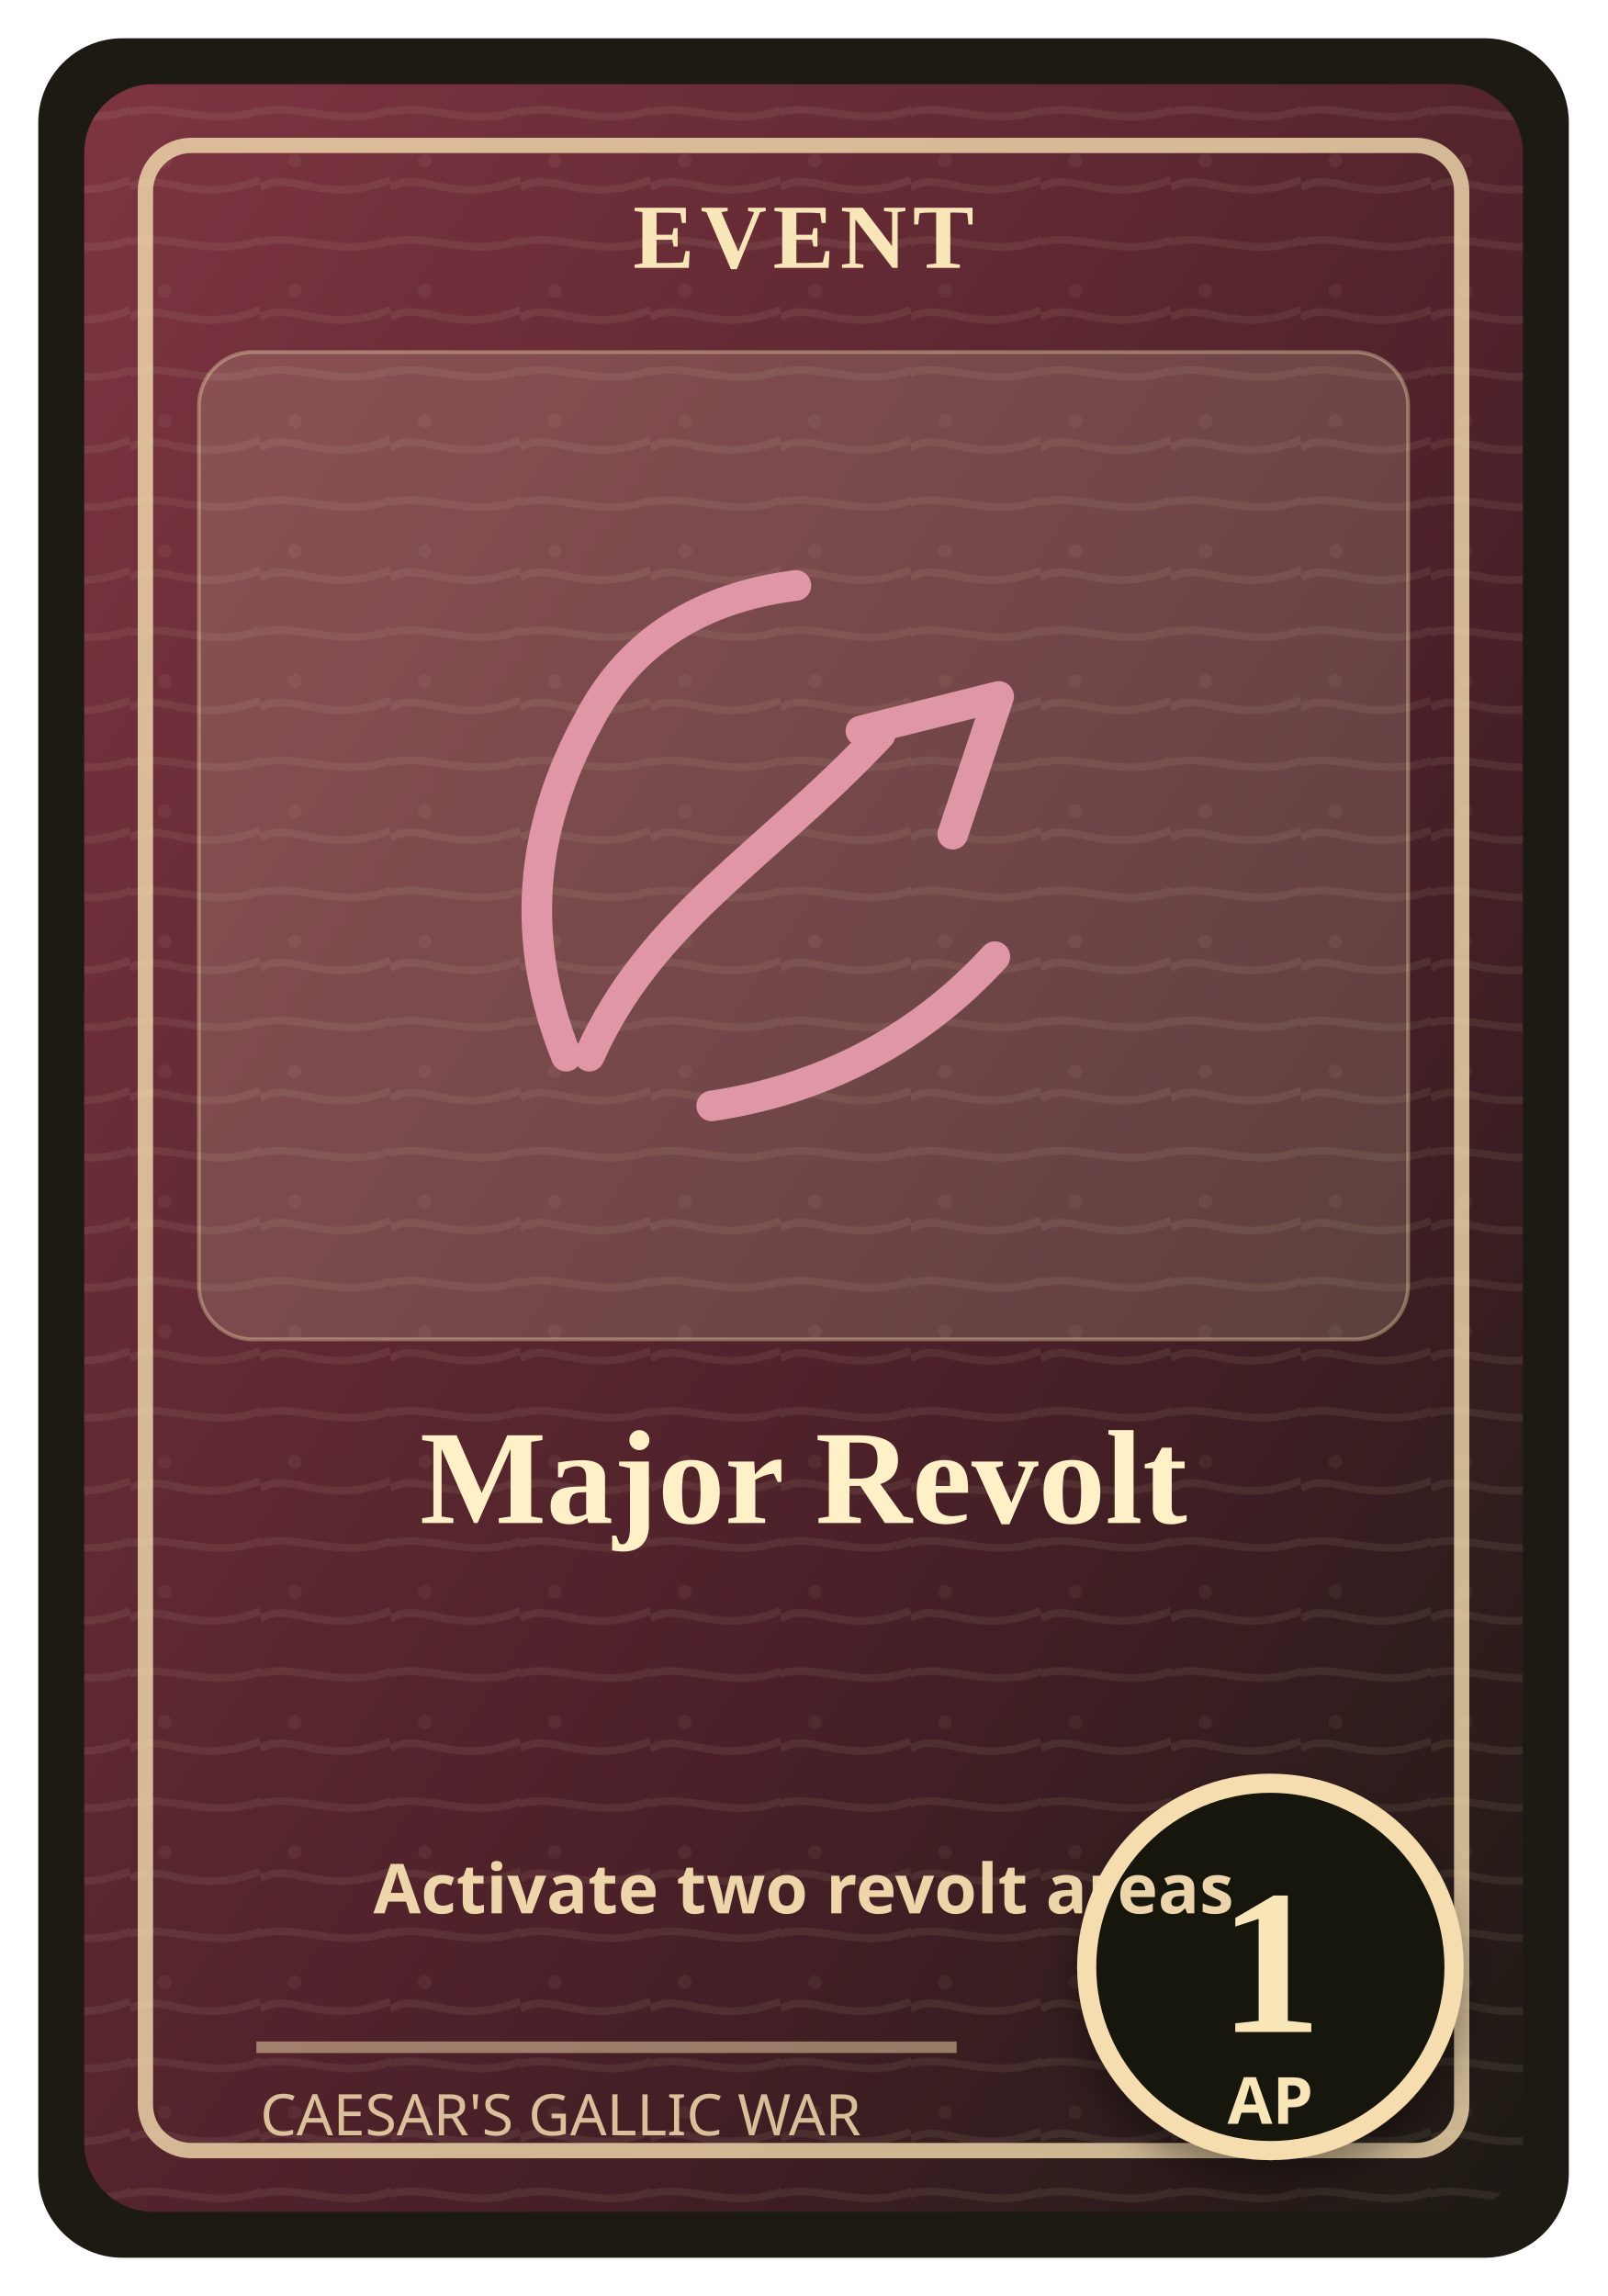
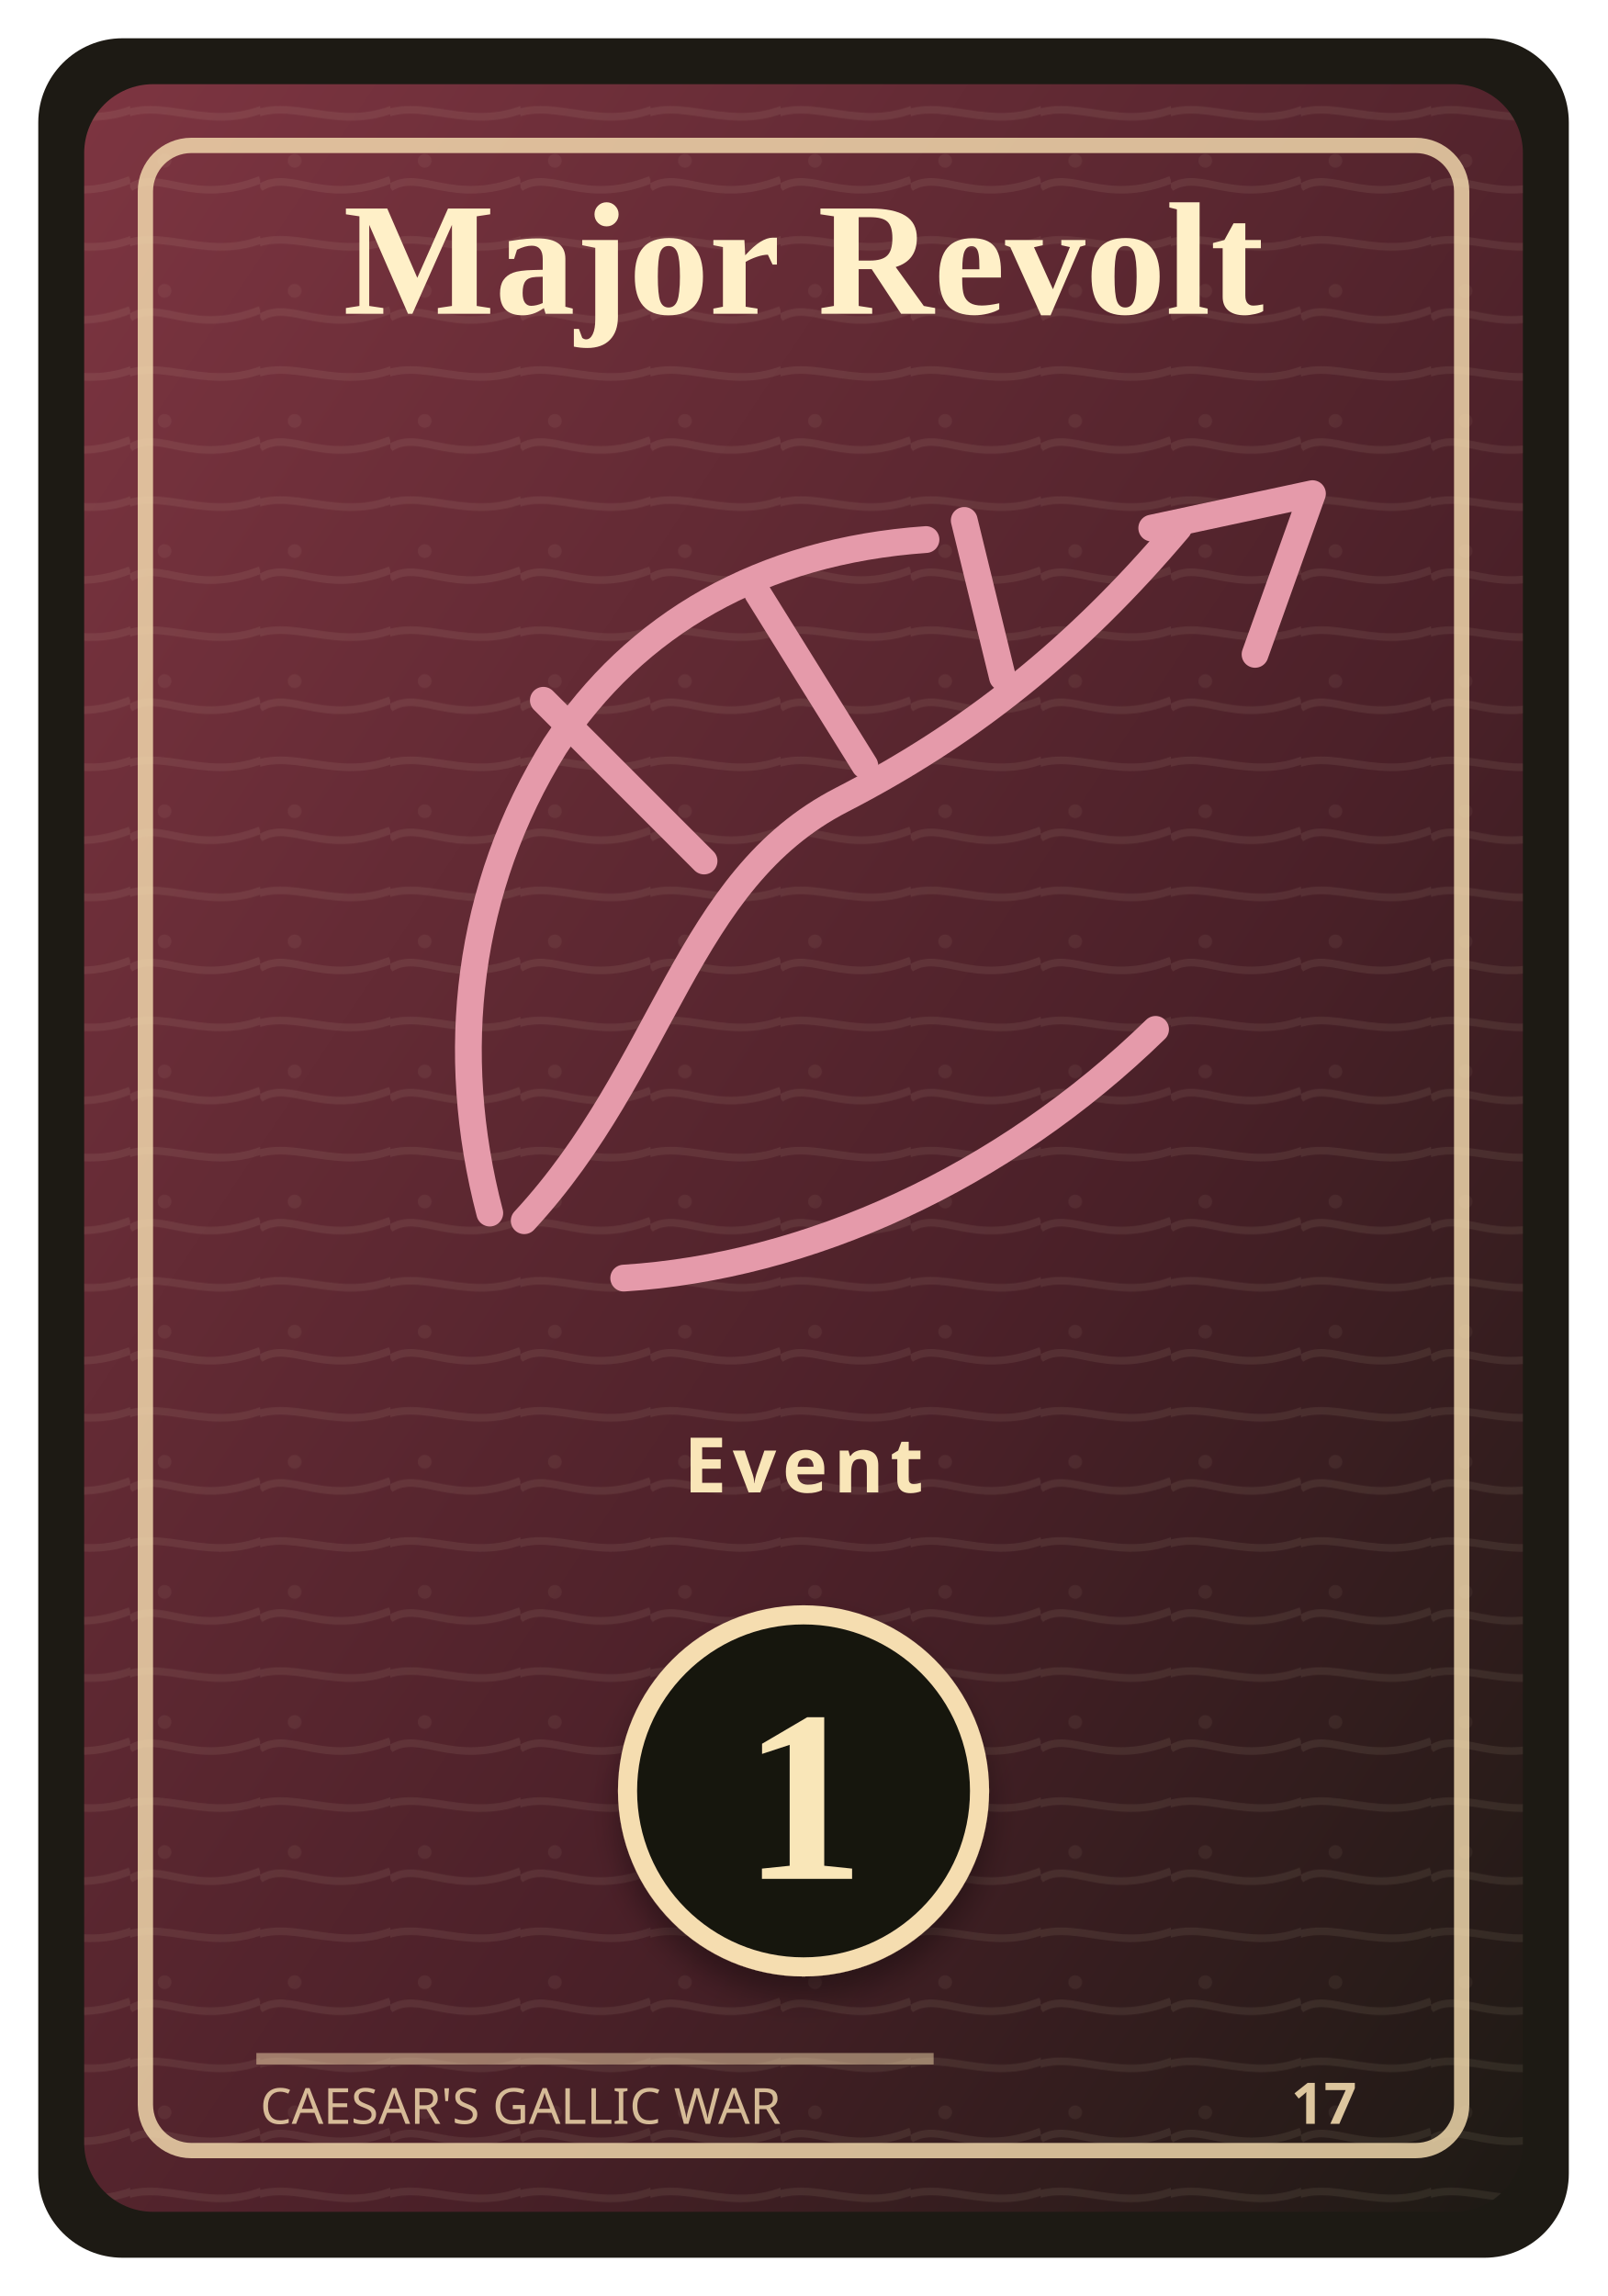
<svg xmlns="http://www.w3.org/2000/svg" width="420" height="600" viewBox="0 0 420 600" role="img" aria-labelledby="title desc">
  <defs>
    <linearGradient id="field" x1="0" y1="0" x2="1" y2="1">
      <stop offset="0" stop-color="#7d3541" />
      <stop offset="0.62" stop-color="#4a2028" />
      <stop offset="1" stop-color="#1d1a14" />
    </linearGradient>
    <pattern id="grain" width="34" height="34" patternUnits="userSpaceOnUse">
      <path d="M0 15 C8 10 16 20 34 13 M-4 31 C8 24 21 36 38 27" fill="none" stroke="#f3e6c7" stroke-opacity="0.08" stroke-width="2" />
      <circle cx="9" cy="8" r="1.8" fill="#f3e6c7" fill-opacity="0.06" />
    </pattern>
    <filter id="shadow" x="-20%" y="-20%" width="140%" height="140%">
-       <feDropShadow dx="0" dy="6" stdDeviation="5" flood-color="#000" flood-opacity="0.35" />
+       <feDropShadow dx="0" dy="5" stdDeviation="4" flood-color="#000" flood-opacity="0.34" />
    </filter>
  </defs>
  <rect x="10" y="10" width="400" height="580" rx="22" fill="#1d1a14" />
  <rect x="22" y="22" width="376" height="556" rx="18" fill="url(#field)" />
  <rect x="22" y="22" width="376" height="556" rx="18" fill="url(#grain)" />
-   <rect x="38" y="38" width="344" height="524" rx="12" fill="none" stroke="#f5ddb0" stroke-opacity="0.8" stroke-width="4" />
-   <rect x="52" y="92" width="316" height="258" rx="14" fill="#efe0bd" fill-opacity="0.18" stroke="#f5ddb0" stroke-opacity="0.38" />
-   <text x="210" y="70" text-anchor="middle" font-family="Georgia, 'Times New Roman', serif" font-size="24" font-weight="700" fill="#f9e6b8" letter-spacing="1.6">EVENT</text>
+   <rect x="38" y="38" width="344" height="524" rx="12" fill="none" stroke="#f5ddb0" stroke-opacity="0.82" stroke-width="4" />
+   <text x="210" y="82" text-anchor="middle" font-family="Georgia, 'Times New Roman', serif" font-size="42" font-weight="700" fill="#fff0c8">
+     <tspan x="210" y="82">Major Revolt</tspan>
+   </text>
+   <g transform="translate(72 107)" stroke="#e59aaa" stroke-width="7" stroke-linecap="round" stroke-linejoin="round" fill="none">
+     <path d="M65 212 C102 172 107 123 148 102 C181 85 209 63 236 31" />
+     <path d="M229 31 L271 22 L256 64" />
+     <path d="M56 210 C45 168 50 125 73 88 C94 56 127 37 170 34" />
+     <path d="M91 227 C139 224 190 201 230 162" />
+     <path d="M112 118 L70 76 M154 93 L126 48 M190 70 L180 29" />
+   </g>
+   <text x="210" y="390" text-anchor="middle" font-family="ui-sans-serif, system-ui, sans-serif" font-size="20" font-weight="800" fill="#f9e6b8" letter-spacing="1.6">Event</text>
  <g filter="url(#shadow)">
-     <circle cx="332" cy="514" r="48" fill="#15130f" stroke="#f5ddb0" stroke-width="5" />
-     <text x="332" y="531" text-anchor="middle" font-family="Georgia, 'Times New Roman', serif" font-size="54" font-weight="700" fill="#f9e6b8">1</text>
-     <text x="332" y="555" text-anchor="middle" font-family="ui-sans-serif, sans-serif" font-size="17" font-weight="700" fill="#f9e6b8">AP</text>
+     <circle cx="210" cy="468" r="46" fill="#15130f" stroke="#f5ddb0" stroke-width="5" />
+     <text x="210" y="491" text-anchor="middle" font-family="Georgia, 'Times New Roman', serif" font-size="64" font-weight="700" fill="#f9e6b8">1</text>
  </g>
-   <g transform="translate(92 130)" fill="none" stroke="#e59aaa" stroke-width="8" stroke-linecap="round" stroke-linejoin="round" opacity="0.95">
-     <path d="M62 146 C78 110 108 94 138 62" />
-     <path d="M133 61 L169 52 L157 88" />
-     <path d="M56 146 C44 116 46 87 62 58 C73 37 92 26 116 23" />
-     <path d="M94 159 C121 155 147 143 168 120" />
-   </g>
-   <text x="210" y="398" text-anchor="middle" font-family="Georgia, 'Times New Roman', serif" font-size="35" font-weight="700" fill="#fff0c8">
-     <tspan x="210" y="398">Major Revolt</tspan>
-   </text>
-   <text x="210" y="500" text-anchor="middle" font-family="ui-sans-serif, system-ui, sans-serif" font-size="18" font-weight="700" fill="#f5ddb0" opacity="0.96">Activate two revolt areas</text>
-   <path d="M67 535 H250" stroke="#f5ddb0" stroke-opacity="0.5" stroke-width="3" />
-   <text x="68" y="558" font-family="ui-sans-serif, system-ui, sans-serif" font-size="15" fill="#f5ddb0" opacity="0.84">CAESAR'S GALLIC WAR</text>
+   <path d="M67 538 H244" stroke="#f5ddb0" stroke-opacity="0.48" stroke-width="3" />
+   <text x="68" y="555" font-family="ui-sans-serif, system-ui, sans-serif" font-size="13" fill="#f5ddb0" opacity="0.82">CAESAR'S GALLIC WAR</text>
+   <text x="346" y="555" text-anchor="middle" font-family="ui-sans-serif, system-ui, sans-serif" font-size="15" font-weight="800" fill="#f5ddb0" opacity="0.88">17</text>
</svg>
